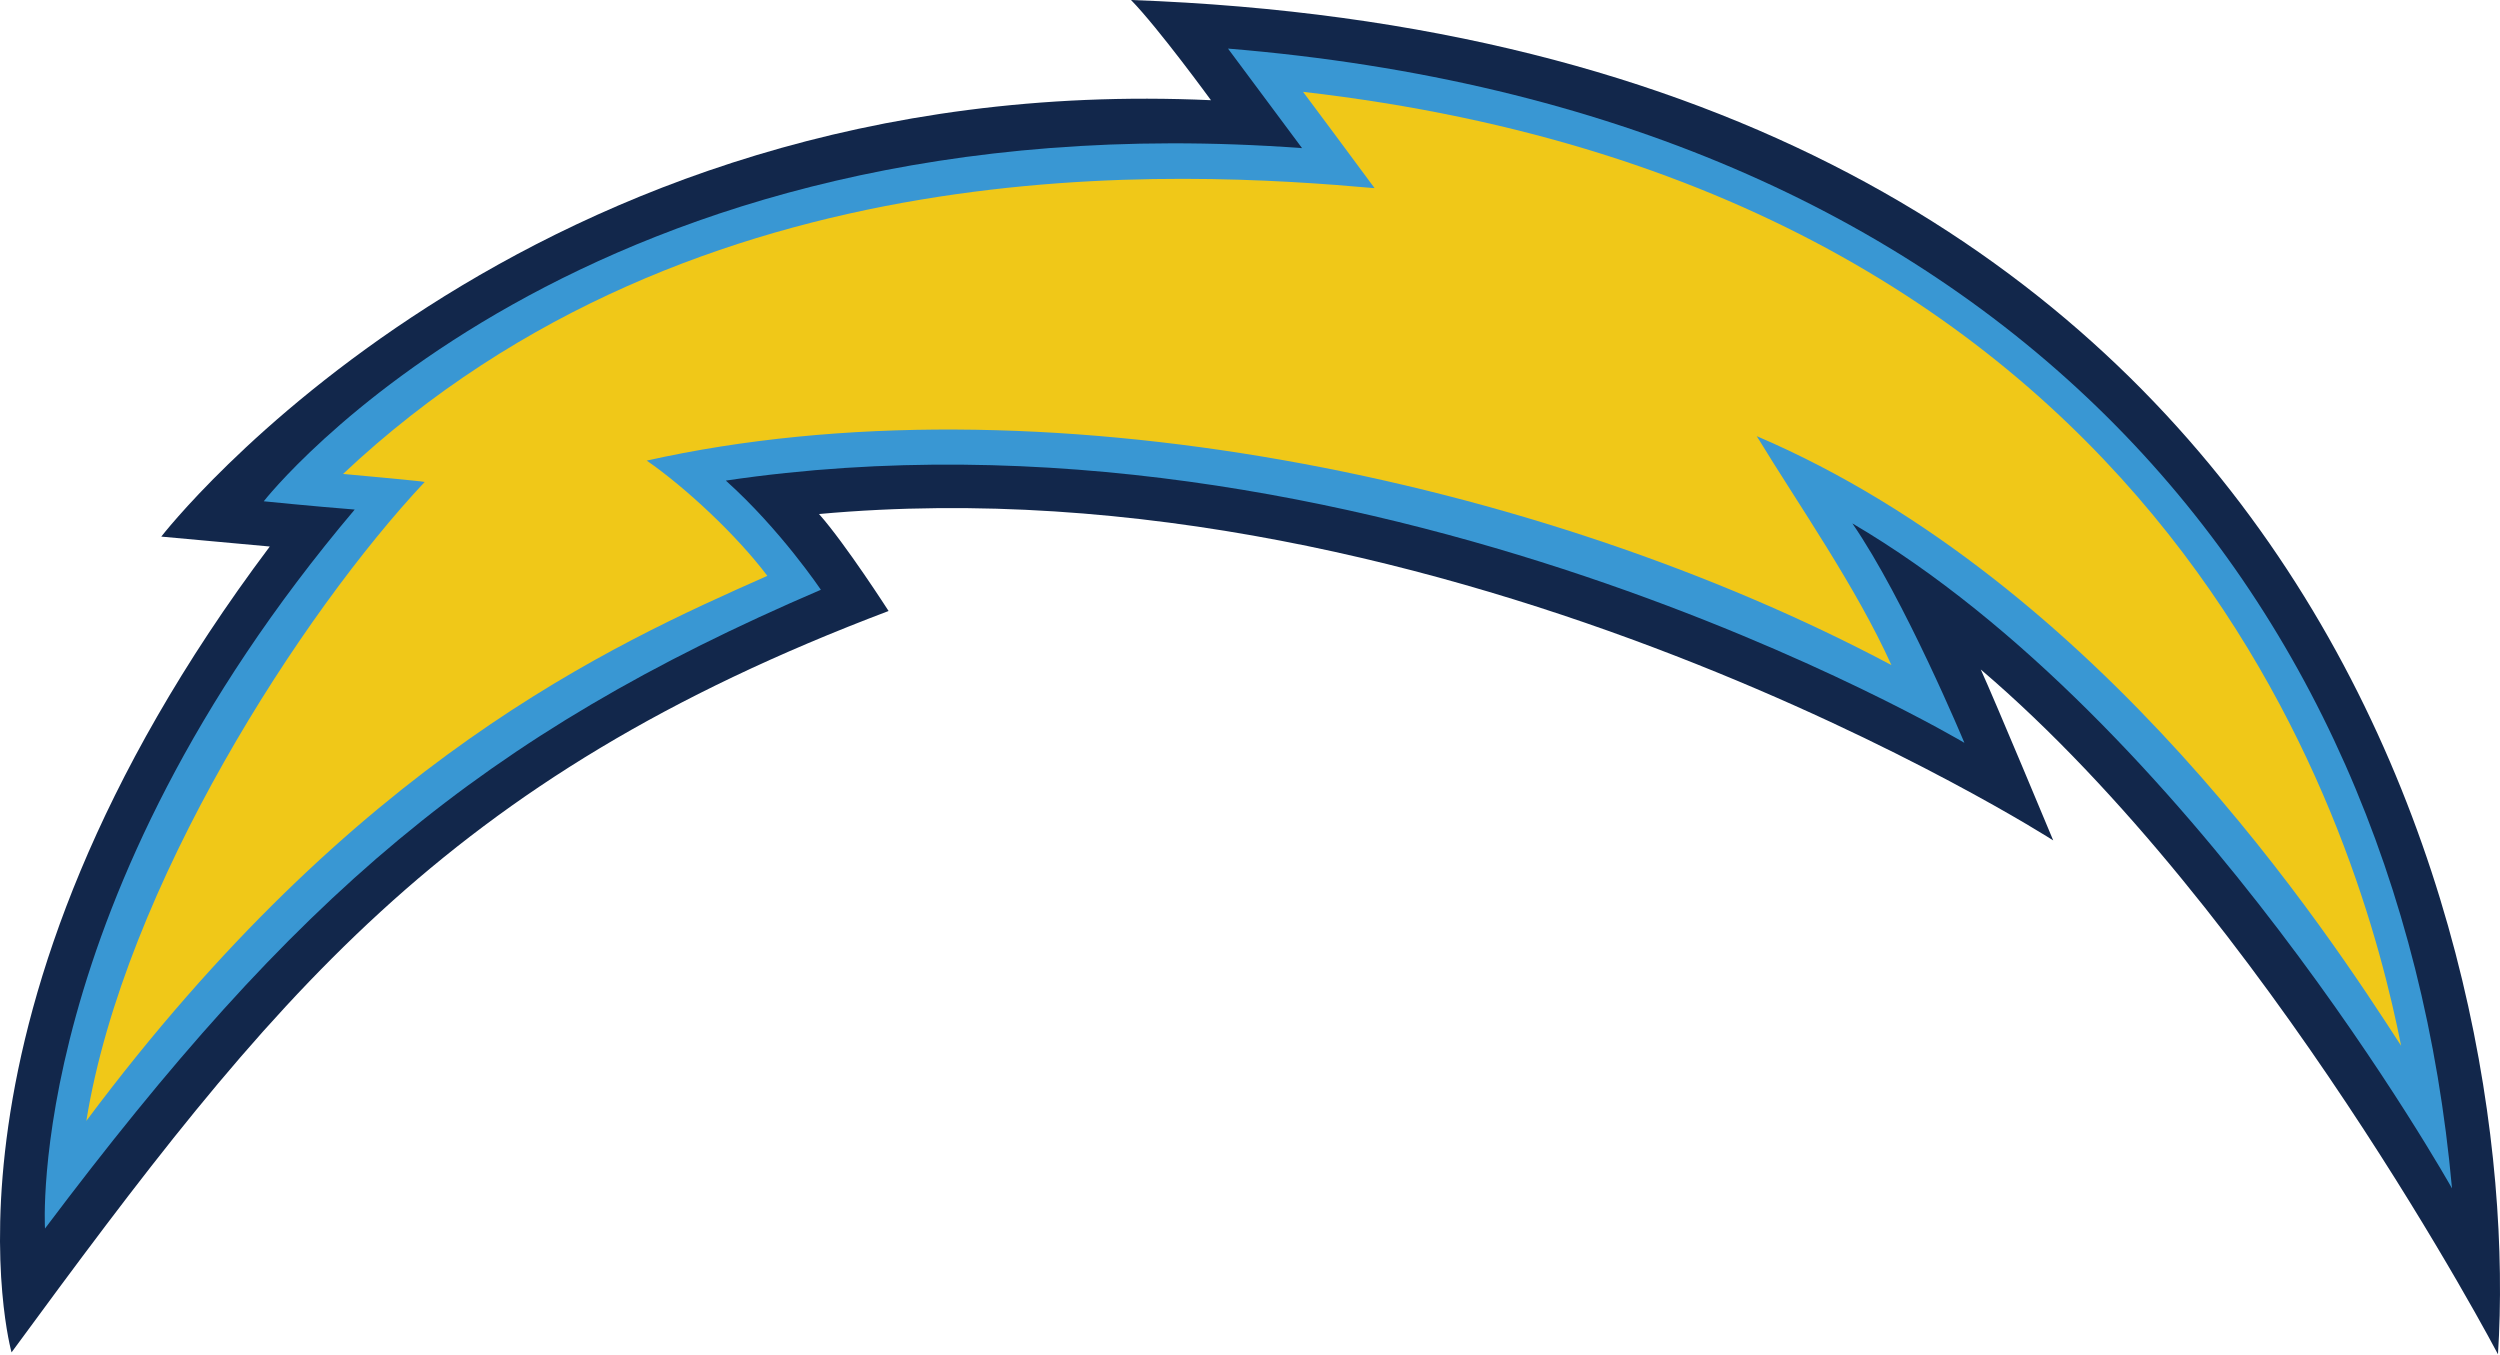
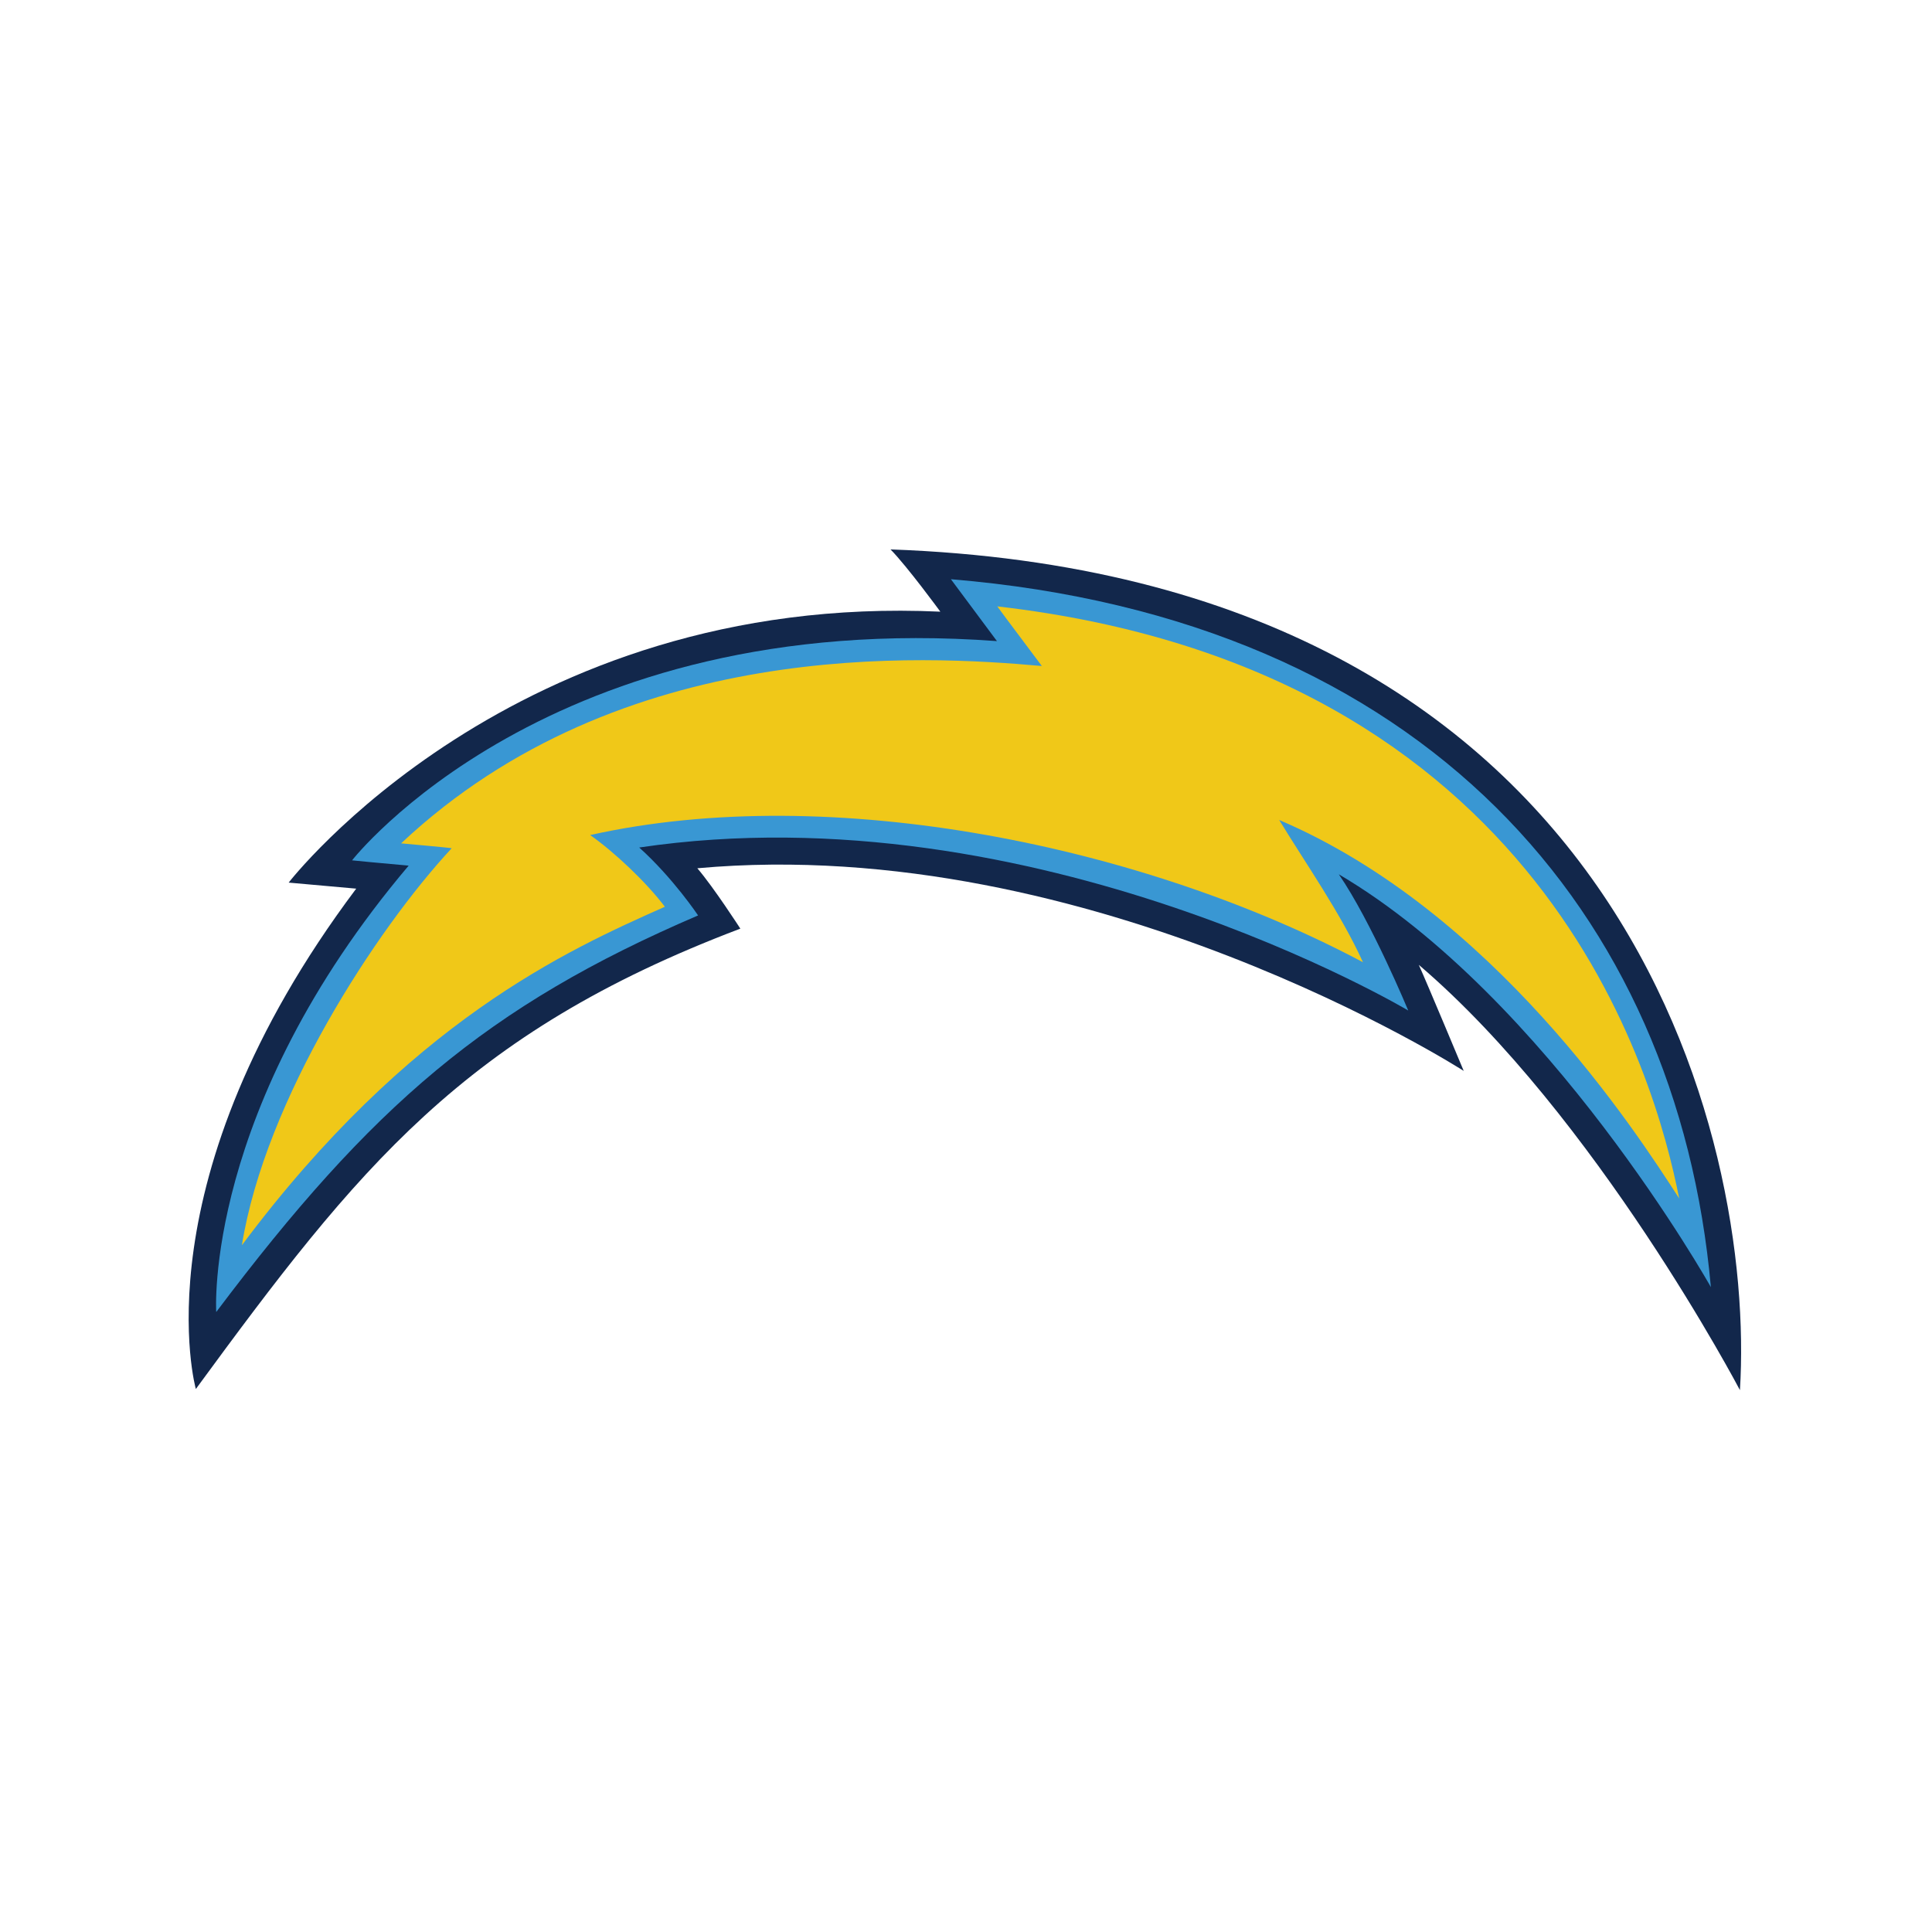
- <svg xmlns="http://www.w3.org/2000/svg" version="1.1" id="Layer_1" width="369.206" height="200" viewBox="0 0 369.206 200" overflow="visible" enable-background="new 0 0 369.206 200" xml:space="preserve">
+ <svg xmlns="http://www.w3.org/2000/svg" width="512" height="512" viewBox="0 0 512 512">
  <g>
-     <path fill="#12274B" d="M167.031,0c4.021,4.115,11.806,14.799,11.806,14.799C77.139,10.171,23.818,79.248,23.818,79.248   l16.026,1.463C-12.277,150.129,1.705,199.72,1.705,199.72c38.435-52.375,63.637-84.567,129.524-109.486   c0,0-6.361-9.908-10.273-14.321c93.914-8.553,182.269,48.202,182.269,48.202s-8.583-20.611-10.701-25.244   C334.706,134.851,368.906,200,368.906,200C372.707,140.867,342.318,6.337,167.031,0z" />
-     <path fill="#3997D3" d="M362.118,175.505c-8.024-89.124-67.989-159.042-180.764-168.33c-0.005-0.006,10.939,14.703,10.939,14.703   C85.669,14.017,38.953,74.03,38.953,74.03s7.21,0.735,13.432,1.222C3.609,132.936,6.644,181.432,6.644,181.432   c36.857-49,64.343-72.781,114.582-94.332c0,0-5.927-8.859-14.035-16.126c94.38-13.98,182.915,38.728,182.915,38.728   s-8.813-21.172-16.543-32.403C323.561,106.67,362.118,175.505,362.118,175.505z" />
-     <path fill="#F0C818" d="M192.438,13.563c2.909,3.914,5.929,7.928,10.566,14.224c-28.122-2.479-100.022-7.033-152.341,42.205   c0,0,12.12,1.101,12.056,1.187C44.69,90.377,18.356,130.852,12.75,165.535c39.84-53.342,77.339-70.187,100.573-80.491   c-4.484-5.957-12.033-13.019-17.813-17.021c57.391-12.848,131.857,2.579,183.821,30.199c-5.266-11.629-13.603-23.496-19.89-33.811   c50.857,21.746,84.524,73.6,95.163,90.032C348.905,125.764,322.703,28.529,192.438,13.563z" />
+     <g>
+       <path fill="#12274B" d="M236 145.6c4.5 4.6 13.2 16.5 13.2 16.5-113.3-5.2-172.7 71.8-172.7 71.8l17.9 1.6c-58.1 77.4-42.5 132.6-42.5 132.6 42.8-58.4 70.9-94.2 144.3-122 0 0-7.1-11-11.4-16 104.7-9.5 203.1 53.7 203.1 53.7s-9.6-23-11.9-28.1c47 40.1 85.1 112.7 85.1 112.7 4.1-65.9-29.8-215.8-225.1-222.8z" />
+       <path fill="#3997D3" d="M453.4 341.1c-8.9-99.3-75.8-177.2-201.4-187.6l12.2 16.4c-118.8-8.8-170.9 58.1-170.9 58.1s8 .8 15 1.4c-54.4 64.3-51 118.3-51 118.3 41.1-54.6 71.7-81.1 127.7-105.1 0 0-6.6-9.9-15.6-18 105.2-15.6 203.8 43.2 203.8 43.2s-9.8-23.6-18.4-36.1c55.6 32.7 98.6 109.4 98.6 109.4z" />
+       <path fill="#F0C818" d="M264.3 160.7c3.2 4.4 6.6 8.8 11.8 15.8-31.3-2.8-111.5-7.8-169.8 47 0 0 13.5 1.2 13.4 1.3-20 21.5-49.4 66.6-55.6 105.2 44.4-59.4 86.2-78.2 112.1-89.7-5-6.6-13.4-14.5-19.8-19 64-14.3 146.9 2.9 204.8 33.7-5.9-13-15.2-26.2-22.2-37.7 56.7 24.2 94.2 82 106 100.3-6.3-31.9-35.5-140.2-180.7-156.9z" />
+     </g>
  </g>
</svg>
